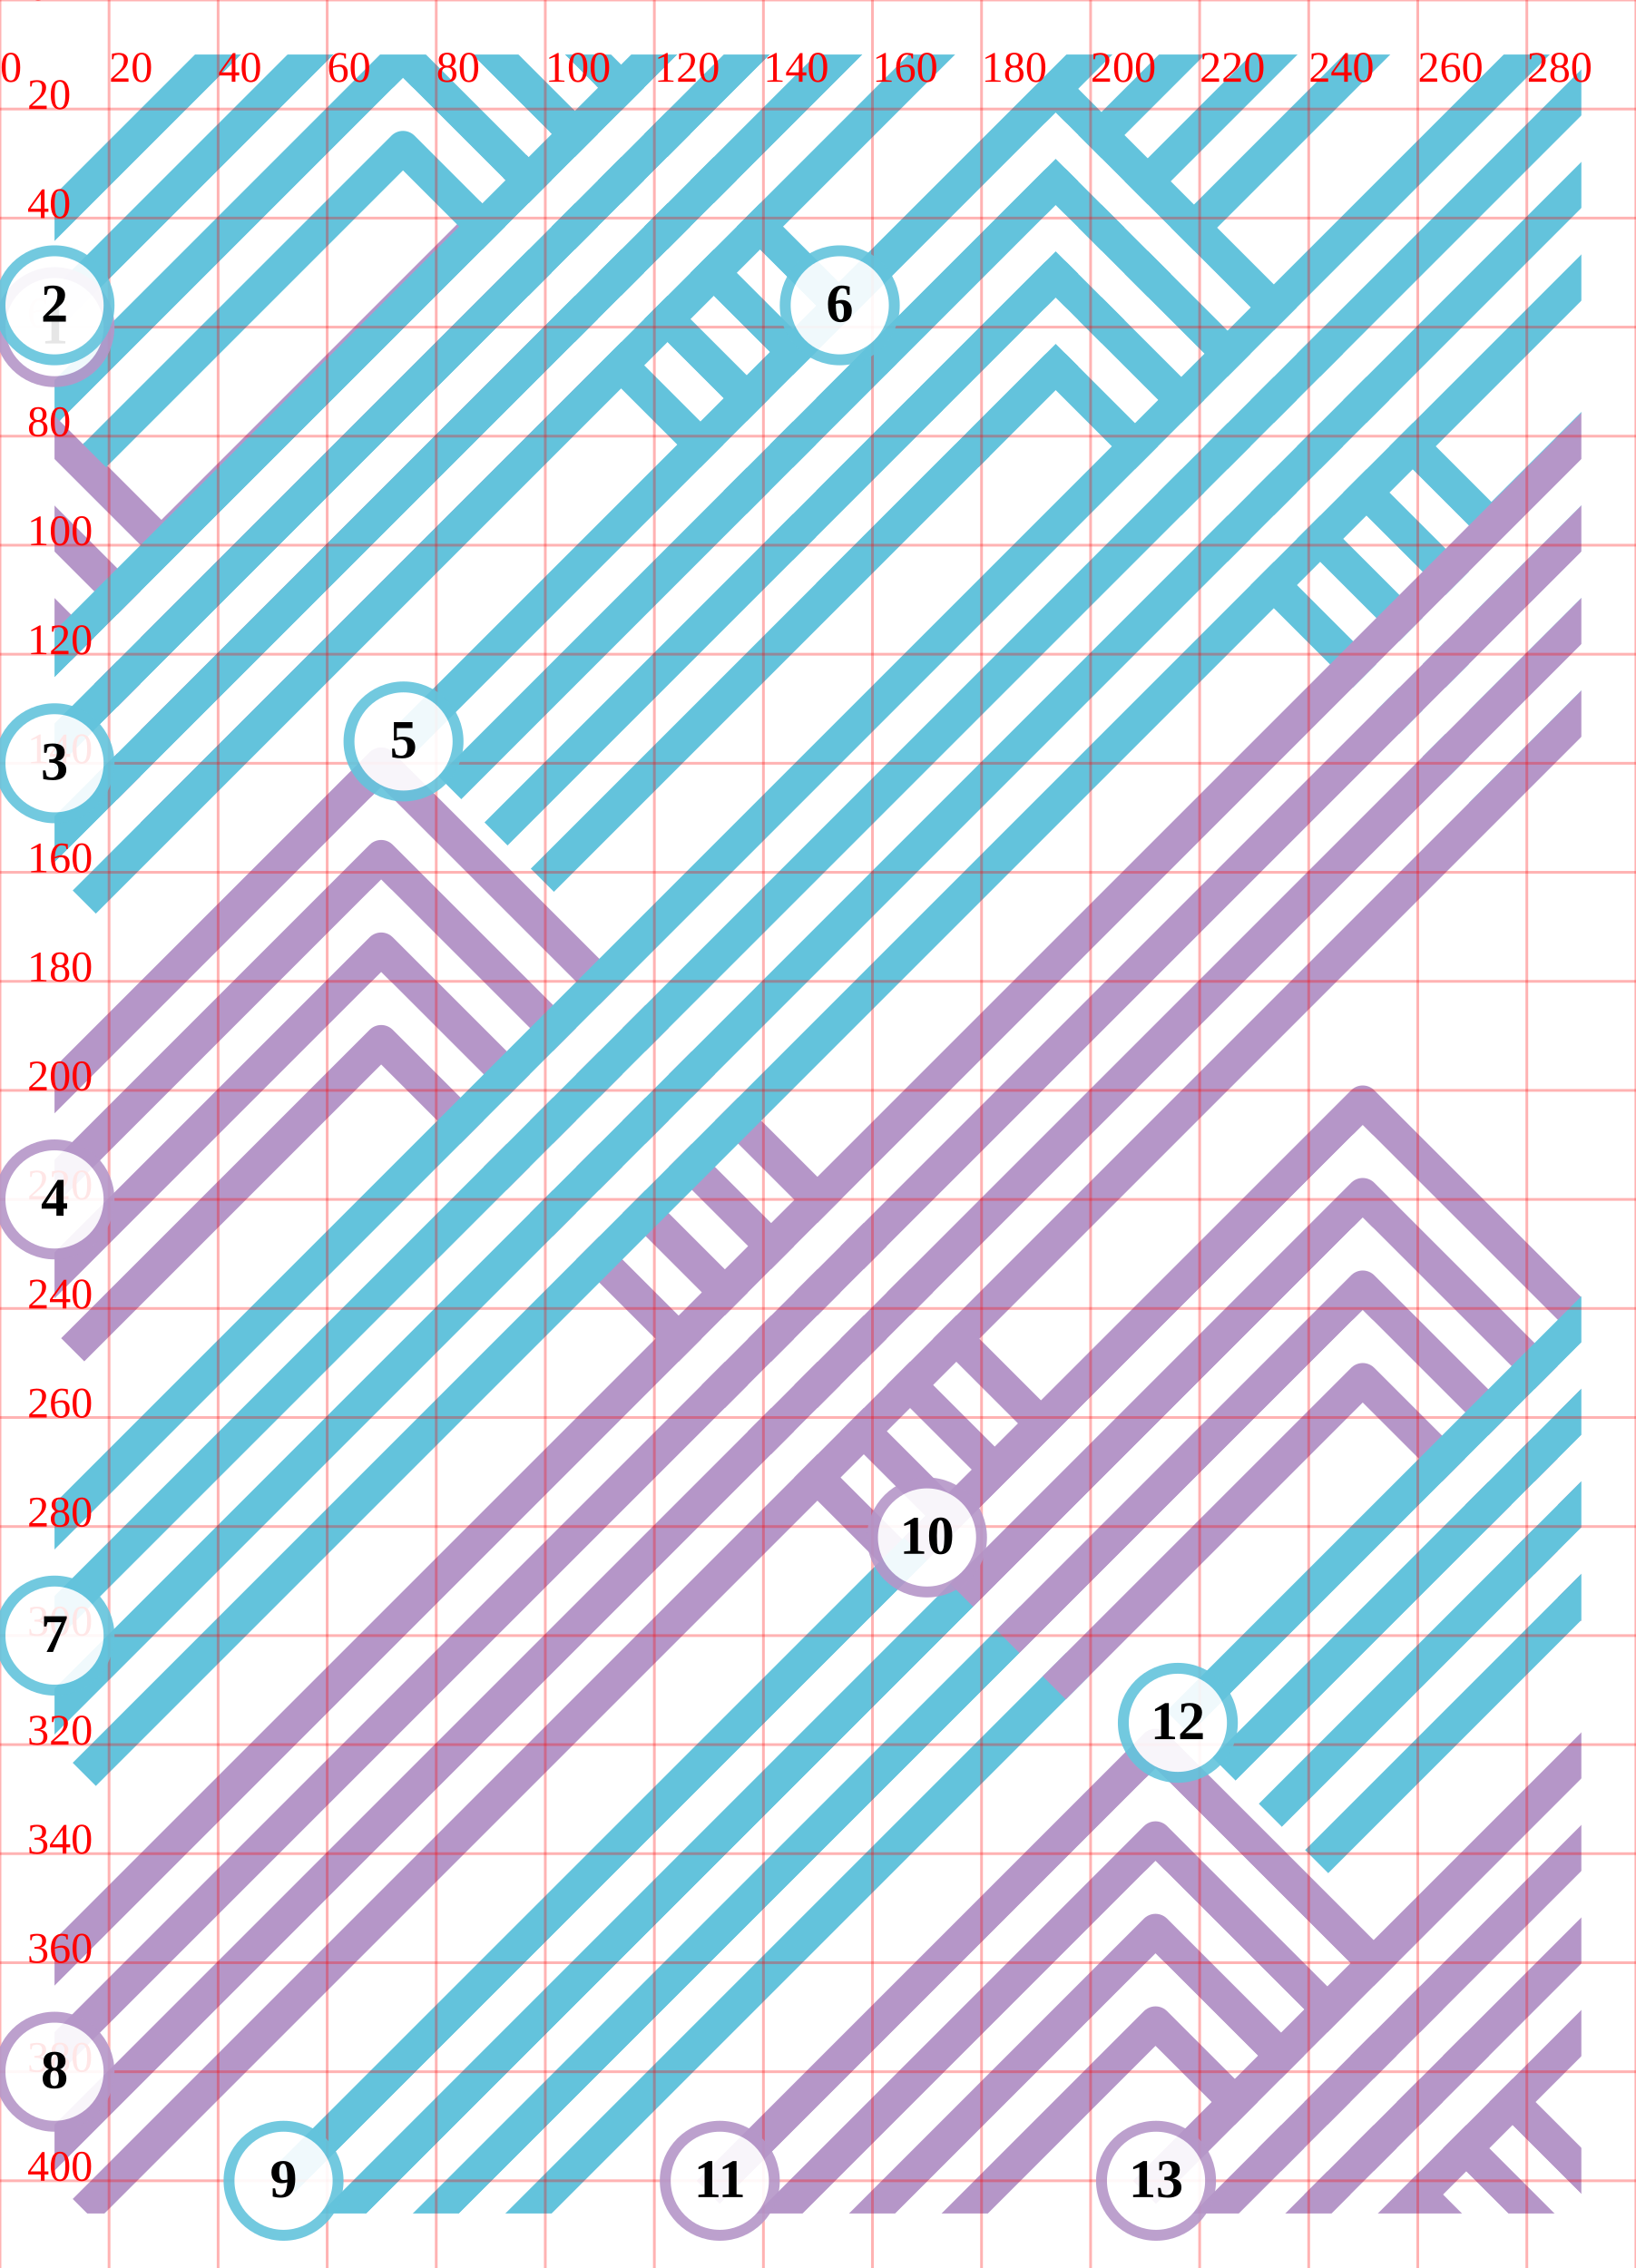
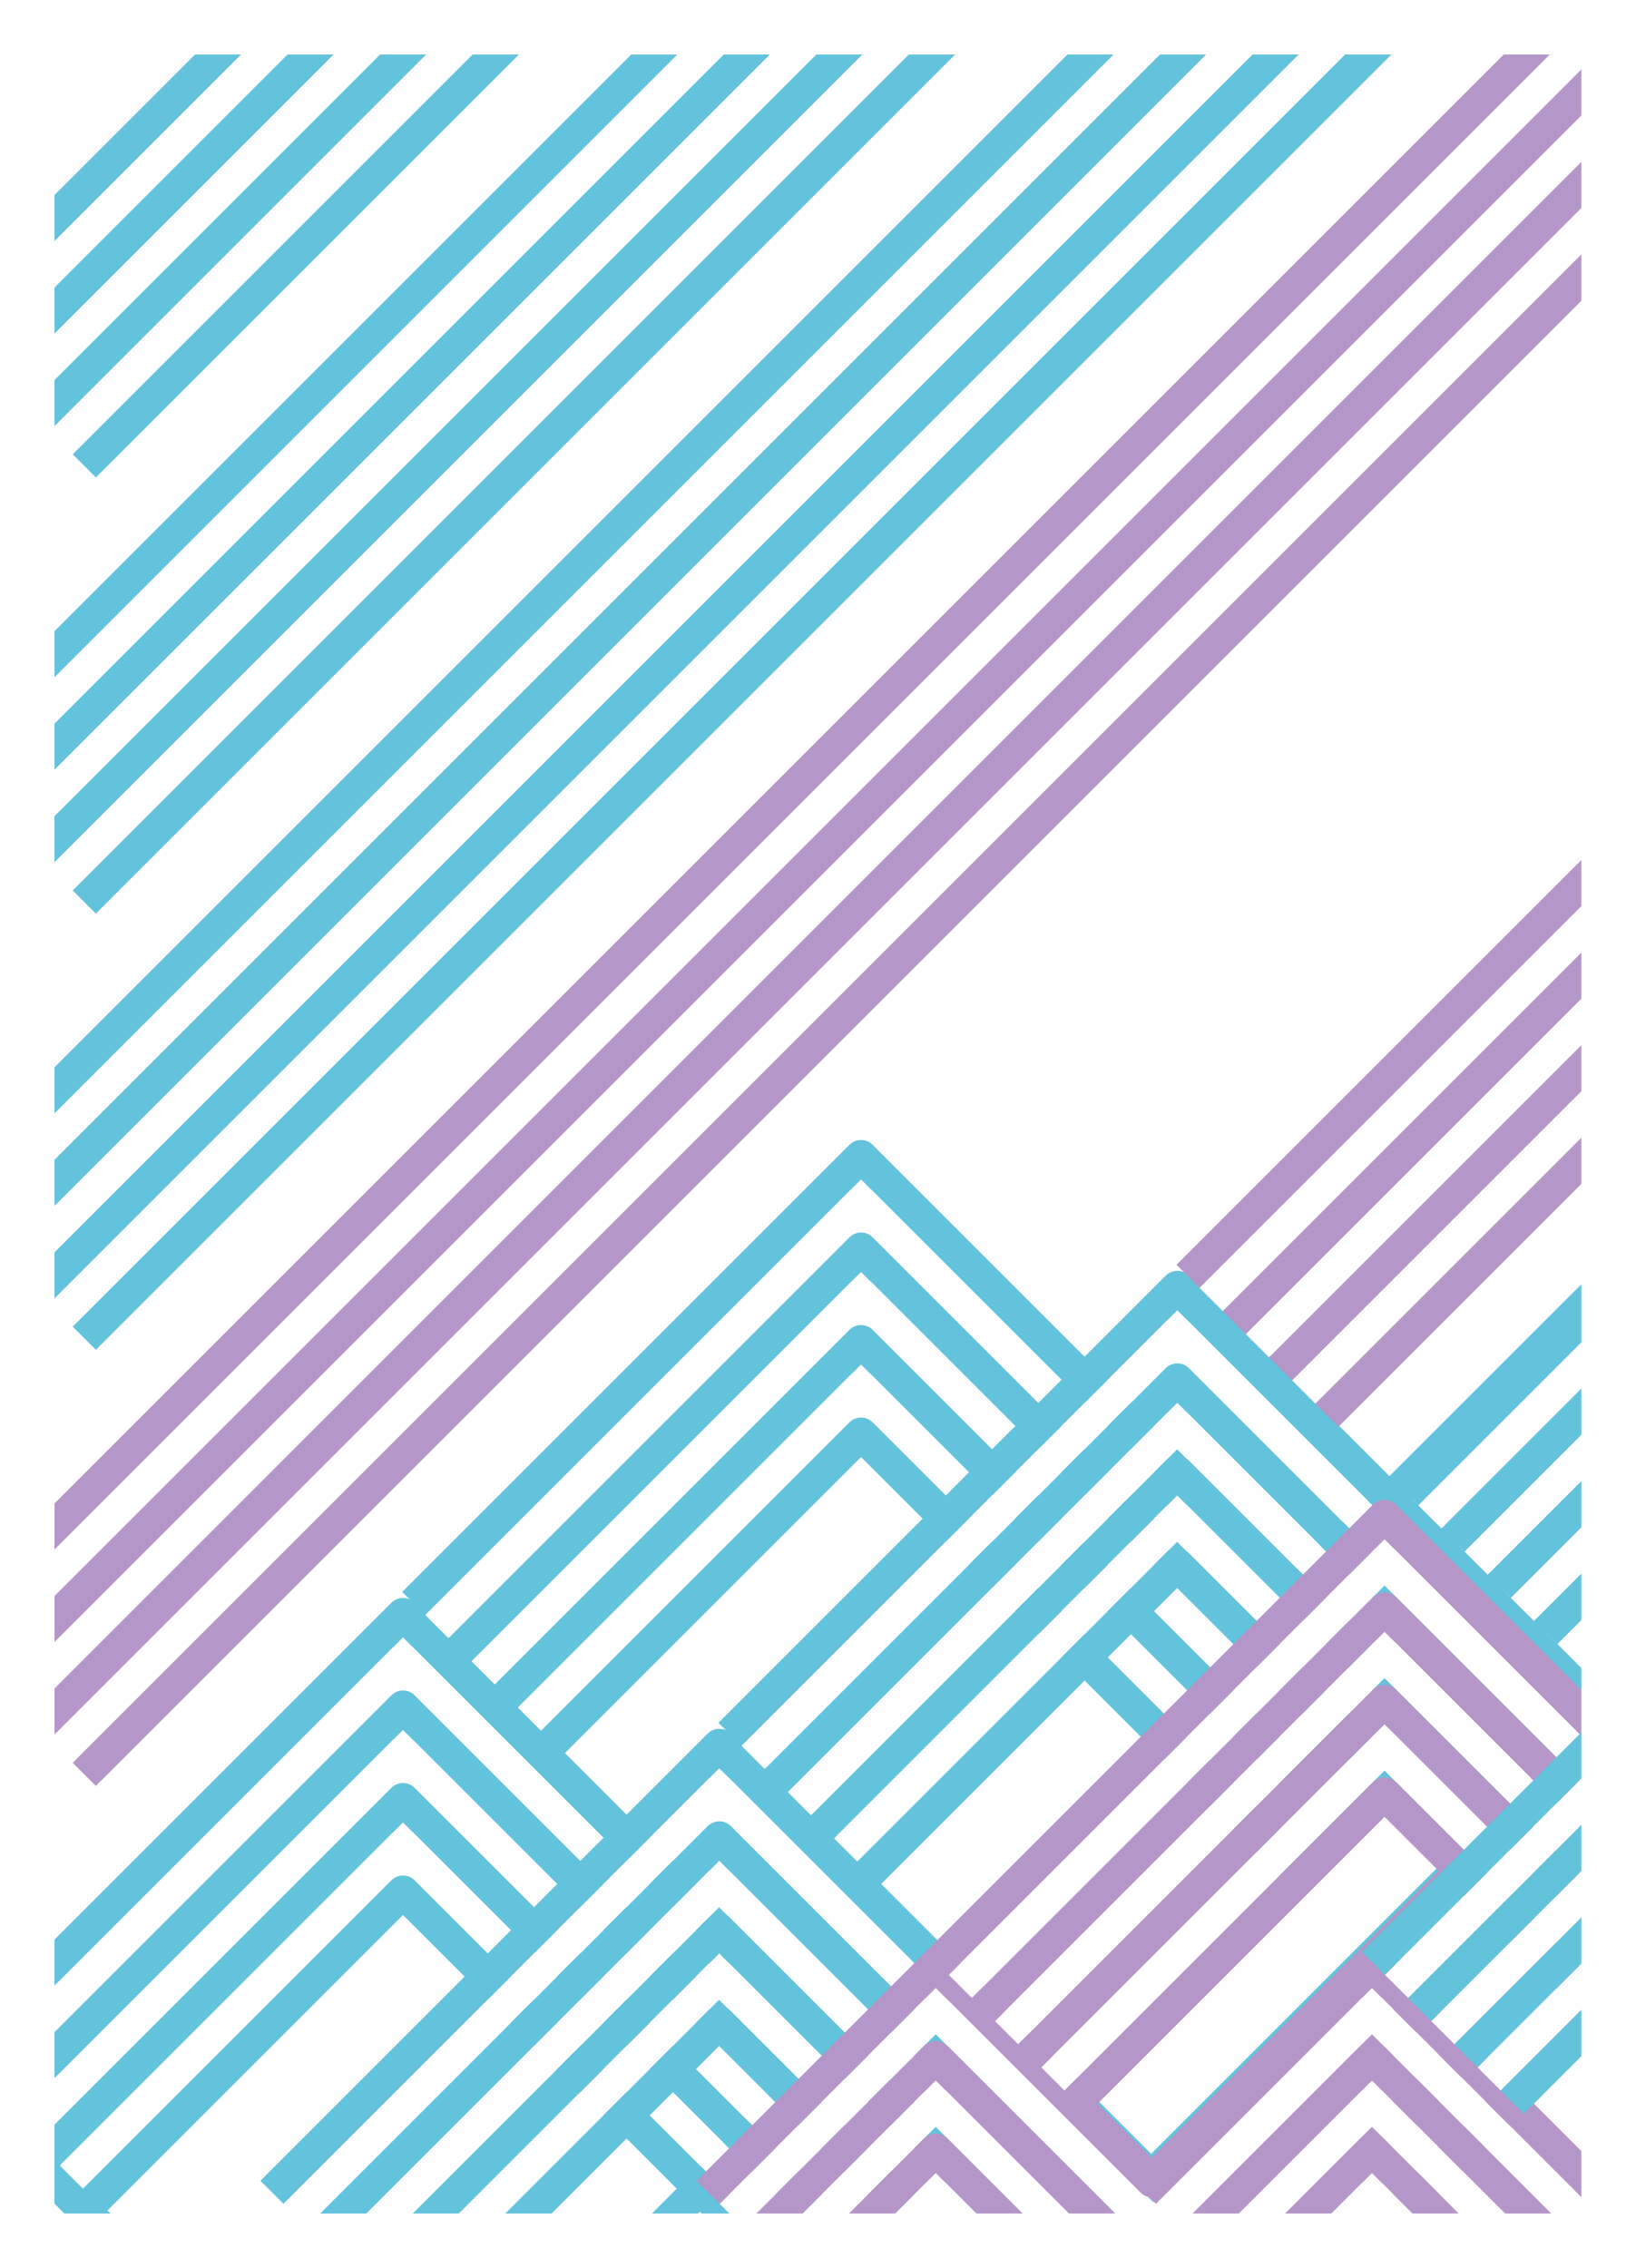
<svg xmlns="http://www.w3.org/2000/svg" baseProfile="full" height="416" version="1.1" width="300">
  <defs />
  <rect fill="white" height="416" width="300" x="0" y="0" />
-   <polyline fill="none" points="-10.0,60.0 29.598,99.598 109.501,19.695" stroke="#B596C8" stroke-linecap="square" stroke-linejoin="round" stroke-width="6" />
-   <polyline fill="none" points="-14.243,64.243 29.598,108.083 113.744,23.938" stroke="#FFFFFF" stroke-linecap="square" stroke-linejoin="round" stroke-width="6" />
-   <polyline fill="none" points="-18.485,68.485 29.598,116.569 117.986,28.18" stroke="#B596C8" stroke-linecap="square" stroke-linejoin="round" stroke-width="6" />
-   <polyline fill="none" points="-22.728,72.728 29.598,125.054 122.229,32.423" stroke="#FFFFFF" stroke-linecap="square" stroke-linejoin="round" stroke-width="6" />
-   <polyline fill="none" points="-26.971,76.971 29.598,133.539 126.472,36.665" stroke="#B596C8" stroke-linecap="square" stroke-linejoin="round" stroke-width="6" />
-   <polyline fill="none" points="-31.213,81.213 29.598,142.024 130.714,40.908" stroke="#FFFFFF" stroke-linecap="square" stroke-linejoin="round" stroke-width="6" />
-   <polyline fill="none" points="-35.456,85.456 29.598,150.51 134.957,45.151" stroke="#B596C8" stroke-linecap="square" stroke-linejoin="round" stroke-width="6" />
-   <polyline fill="none" points="-6.0,56.0 73.903,-23.903 153.806,56 549.786,-339.98" stroke="#63C3DC" stroke-linecap="square" stroke-linejoin="round" stroke-width="6" />
-   <polyline fill="none" points="-1.757,60.243 73.903,-15.418 153.806,64.485 554.029,-335.737" stroke="#FFFFFF" stroke-linecap="square" stroke-linejoin="round" stroke-width="6" />
-   <polyline fill="none" points="2.485,64.485 73.903,-6.933 153.806,72.971 558.271,-331.495" stroke="#63C3DC" stroke-linecap="square" stroke-linejoin="round" stroke-width="6" />
-   <polyline fill="none" points="6.728,68.728 73.903,1.553 153.806,81.456 562.514,-327.252" stroke="#FFFFFF" stroke-linecap="square" stroke-linejoin="round" stroke-width="6" />
-   <polyline fill="none" points="10.971,72.971 73.903,10.038 153.806,89.941 566.756,-323.009" stroke="#63C3DC" stroke-linecap="square" stroke-linejoin="round" stroke-width="6" />
-   <polyline fill="none" points="15.213,77.213 73.903,18.523 153.806,98.426 570.999,-318.767" stroke="#FFFFFF" stroke-linecap="square" stroke-linejoin="round" stroke-width="6" />
-   <polyline fill="none" points="19.456,81.456 73.903,27.009 153.806,106.912 575.242,-314.524" stroke="#63C3DC" stroke-linecap="square" stroke-linejoin="round" stroke-width="6" />
-   <polyline fill="none" points="-10.0,220.0 69.903,140.097 190.111,260.305" stroke="#B596C8" stroke-linecap="square" stroke-linejoin="round" stroke-width="6" />
-   <polyline fill="none" points="-5.757,224.243 69.903,148.582 185.869,264.548" stroke="#FFFFFF" stroke-linecap="square" stroke-linejoin="round" stroke-width="6" />
-   <polyline fill="none" points="-1.515,228.485 69.903,157.067 181.626,268.79" stroke="#B596C8" stroke-linecap="square" stroke-linejoin="round" stroke-width="6" />
-   <polyline fill="none" points="2.728,232.728 69.903,165.553 177.383,273.033" stroke="#FFFFFF" stroke-linecap="square" stroke-linejoin="round" stroke-width="6" />
-   <polyline fill="none" points="6.971,236.971 69.903,174.038 173.141,277.276" stroke="#B596C8" stroke-linecap="square" stroke-linejoin="round" stroke-width="6" />
-   <polyline fill="none" points="11.213,241.213 69.903,182.523 168.898,281.518" stroke="#FFFFFF" stroke-linecap="square" stroke-linejoin="round" stroke-width="6" />
-   <polyline fill="none" points="15.456,245.456 69.903,191.009 164.655,285.761" stroke="#B596C8" stroke-linecap="square" stroke-linejoin="round" stroke-width="6" />
-   <polyline fill="none" points="74.0,136.0 153.903,56.097" stroke="#63C3DC" stroke-width="6" />
-   <polyline fill="none" points="78.243,140.243 158.146,60.34" stroke="#FFFFFF" stroke-width="6" />
-   <polyline fill="none" points="82.485,144.485 162.388,64.582" stroke="#63C3DC" stroke-width="6" />
-   <polyline fill="none" points="86.728,148.728 166.631,68.825" stroke="#FFFFFF" stroke-width="6" />
-   <polyline fill="none" points="90.971,152.971 170.874,73.067" stroke="#63C3DC" stroke-width="6" />
-   <polyline fill="none" points="95.213,157.213 175.116,77.31" stroke="#FFFFFF" stroke-width="6" />
-   <polyline fill="none" points="99.456,161.456 179.359,81.553" stroke="#63C3DC" stroke-width="6" />
-   <polyline fill="none" points="154.0,56.0 193.598,16.402 273.501,96.305 669.481,-299.675" stroke="#63C3DC" stroke-linecap="square" stroke-linejoin="round" stroke-width="6" />
-   <polyline fill="none" points="158.243,60.243 193.598,24.887 273.501,104.79 673.723,-295.432" stroke="#FFFFFF" stroke-linecap="square" stroke-linejoin="round" stroke-width="6" />
-   <polyline fill="none" points="162.485,64.485 193.598,33.373 273.501,113.276 677.966,-291.189" stroke="#63C3DC" stroke-linecap="square" stroke-linejoin="round" stroke-width="6" />
-   <polyline fill="none" points="166.728,68.728 193.598,41.858 273.501,121.761 682.209,-286.947" stroke="#FFFFFF" stroke-linecap="square" stroke-linejoin="round" stroke-width="6" />
-   <polyline fill="none" points="170.971,72.971 193.598,50.343 273.501,130.246 686.451,-282.704" stroke="#63C3DC" stroke-linecap="square" stroke-linejoin="round" stroke-width="6" />
-   <polyline fill="none" points="175.213,77.213 193.598,58.828 273.501,138.731 690.694,-278.462" stroke="#FFFFFF" stroke-linecap="square" stroke-linejoin="round" stroke-width="6" />
-   <polyline fill="none" points="179.456,81.456 193.598,67.314 273.501,147.217 694.937,-274.219" stroke="#63C3DC" stroke-linecap="square" stroke-linejoin="round" stroke-width="6" />
-   <polyline fill="none" points="52.0,400.0 172.208,279.792" stroke="#63C3DC" stroke-width="6" />
-   <polyline fill="none" points="56.243,404.243 176.451,284.034" stroke="#FFFFFF" stroke-width="6" />
-   <polyline fill="none" points="60.485,408.485 180.693,288.277" stroke="#63C3DC" stroke-width="6" />
-   <polyline fill="none" points="64.728,412.728 184.936,292.52" stroke="#FFFFFF" stroke-width="6" />
-   <polyline fill="none" points="68.971,416.971 189.179,296.762" stroke="#63C3DC" stroke-width="6" />
-   <polyline fill="none" points="73.213,421.213 193.421,301.005" stroke="#FFFFFF" stroke-width="6" />
-   <polyline fill="none" points="77.456,425.456 197.664,305.248" stroke="#63C3DC" stroke-width="6" />
-   <polyline fill="none" points="170.0,282.0 249.903,202.097 329.806,282.0" stroke="#B596C8" stroke-linecap="square" stroke-linejoin="round" stroke-width="6" />
-   <polyline fill="none" points="174.243,286.243 249.903,210.582 325.563,286.243" stroke="#FFFFFF" stroke-linecap="square" stroke-linejoin="round" stroke-width="6" />
-   <polyline fill="none" points="178.485,290.485 249.903,219.067 321.321,290.485" stroke="#B596C8" stroke-linecap="square" stroke-linejoin="round" stroke-width="6" />
-   <polyline fill="none" points="182.728,294.728 249.903,227.553 317.078,294.728" stroke="#FFFFFF" stroke-linecap="square" stroke-linejoin="round" stroke-width="6" />
-   <polyline fill="none" points="186.971,298.971 249.903,236.038 312.836,298.971" stroke="#B596C8" stroke-linecap="square" stroke-linejoin="round" stroke-width="6" />
-   <polyline fill="none" points="191.213,303.213 249.903,244.523 308.593,303.213" stroke="#FFFFFF" stroke-linecap="square" stroke-linejoin="round" stroke-width="6" />
-   <polyline fill="none" points="195.456,307.456 249.903,253.009 304.35,307.456" stroke="#B596C8" stroke-linecap="square" stroke-linejoin="round" stroke-width="6" />
-   <polyline fill="none" points="132.0,400.0 211.903,320.097 332.111,440.305" stroke="#B596C8" stroke-linecap="square" stroke-linejoin="round" stroke-width="6" />
-   <polyline fill="none" points="136.243,404.243 211.903,328.582 327.869,444.548" stroke="#FFFFFF" stroke-linecap="square" stroke-linejoin="round" stroke-width="6" />
-   <polyline fill="none" points="140.485,408.485 211.903,337.067 323.626,448.79" stroke="#B596C8" stroke-linecap="square" stroke-linejoin="round" stroke-width="6" />
-   <polyline fill="none" points="144.728,412.728 211.903,345.553 319.383,453.033" stroke="#FFFFFF" stroke-linecap="square" stroke-linejoin="round" stroke-width="6" />
-   <polyline fill="none" points="148.971,416.971 211.903,354.038 315.141,457.276" stroke="#B596C8" stroke-linecap="square" stroke-linejoin="round" stroke-width="6" />
-   <polyline fill="none" points="153.213,421.213 211.903,362.523 310.898,461.518" stroke="#FFFFFF" stroke-linecap="square" stroke-linejoin="round" stroke-width="6" />
-   <polyline fill="none" points="157.456,425.456 211.903,371.009 306.655,465.761" stroke="#B596C8" stroke-linecap="square" stroke-linejoin="round" stroke-width="6" />
-   <polyline fill="none" points="216.0,316.0 611.98,-79.98" stroke="#63C3DC" stroke-width="6" />
-   <polyline fill="none" points="220.243,320.243 616.222,-75.737" stroke="#FFFFFF" stroke-width="6" />
-   <polyline fill="none" points="224.485,324.485 620.465,-71.495" stroke="#63C3DC" stroke-width="6" />
-   <polyline fill="none" points="228.728,328.728 624.708,-67.252" stroke="#FFFFFF" stroke-width="6" />
-   <polyline fill="none" points="232.971,332.971 628.95,-63.009" stroke="#63C3DC" stroke-width="6" />
-   <polyline fill="none" points="237.213,337.213 633.193,-58.767" stroke="#FFFFFF" stroke-width="6" />
-   <polyline fill="none" points="241.456,341.456 637.436,-54.524" stroke="#63C3DC" stroke-width="6" />
-   <polyline fill="none" points="212.0,400.0 332.208,279.792 371.806,319.39" stroke="#B596C8" stroke-linecap="square" stroke-linejoin="round" stroke-width="6" />
-   <polyline fill="none" points="216.243,404.243 332.208,288.277 367.563,323.632" stroke="#FFFFFF" stroke-linecap="square" stroke-linejoin="round" stroke-width="6" />
-   <polyline fill="none" points="220.485,408.485 332.208,296.762 363.321,327.875" stroke="#B596C8" stroke-linecap="square" stroke-linejoin="round" stroke-width="6" />
-   <polyline fill="none" points="224.728,412.728 332.208,305.248 359.078,332.118" stroke="#FFFFFF" stroke-linecap="square" stroke-linejoin="round" stroke-width="6" />
-   <polyline fill="none" points="228.971,416.971 332.208,313.733 354.836,336.36" stroke="#B596C8" stroke-linecap="square" stroke-linejoin="round" stroke-width="6" />
-   <polyline fill="none" points="233.213,421.213 332.208,322.218 350.593,340.603" stroke="#FFFFFF" stroke-linecap="square" stroke-linejoin="round" stroke-width="6" />
-   <polyline fill="none" points="237.456,425.456 332.208,330.704 346.35,344.846" stroke="#B596C8" stroke-linecap="square" stroke-linejoin="round" stroke-width="6" />
-   <polyline fill="none" points="334.0,278.0 729.98,-117.98" stroke="#63C3DC" stroke-width="6" />
-   <polyline fill="none" points="338.243,282.243 734.222,-113.737" stroke="#FFFFFF" stroke-width="6" />
-   <polyline fill="none" points="342.485,286.485 738.465,-109.495" stroke="#63C3DC" stroke-width="6" />
-   <polyline fill="none" points="346.728,290.728 742.708,-105.252" stroke="#FFFFFF" stroke-width="6" />
-   <polyline fill="none" points="350.971,294.971 746.95,-101.009" stroke="#63C3DC" stroke-width="6" />
-   <polyline fill="none" points="355.213,299.213 751.193,-96.767" stroke="#FFFFFF" stroke-width="6" />
-   <polyline fill="none" points="359.456,303.456 755.436,-92.524" stroke="#63C3DC" stroke-width="6" />
+   <polyline fill="none" points="-10.0,380.0 69.903,459.903 149.806,380.0 270.014,500.208" stroke="#63C3DC" stroke-linecap="square" stroke-linejoin="round" stroke-width="6" />
+   <polyline fill="none" points="-14.243,384.243 69.903,468.388 149.806,388.485 265.772,504.451" stroke="#FFFFFF" stroke-linecap="square" stroke-linejoin="round" stroke-width="6" />
+   <polyline fill="none" points="-18.485,388.485 69.903,476.874 149.806,396.971 261.529,508.693" stroke="#63C3DC" stroke-linecap="square" stroke-linejoin="round" stroke-width="6" />
+   <polyline fill="none" points="-22.728,392.728 69.903,485.359 149.806,405.456 257.286,512.936" stroke="#FFFFFF" stroke-linecap="square" stroke-linejoin="round" stroke-width="6" />
+   <polyline fill="none" points="-26.971,396.971 69.903,493.844 149.806,413.941 253.044,517.179" stroke="#63C3DC" stroke-linecap="square" stroke-linejoin="round" stroke-width="6" />
+   <polyline fill="none" points="-31.213,401.213 69.903,502.329 149.806,422.426 248.801,521.421" stroke="#FFFFFF" stroke-linecap="square" stroke-linejoin="round" stroke-width="6" />
+   <polyline fill="none" points="-35.456,405.456 69.903,510.815 149.806,430.912 244.558,525.664" stroke="#63C3DC" stroke-linecap="square" stroke-linejoin="round" stroke-width="6" />
+   <polyline fill="none" points="-6.0,376.0 73.903,296.097 194.111,416.305 274.014,336.402" stroke="#63C3DC" stroke-linecap="square" stroke-linejoin="round" stroke-width="6" />
+   <polyline fill="none" points="-1.757,380.243 73.903,304.582 194.111,424.79 278.257,340.645" stroke="#FFFFFF" stroke-linecap="square" stroke-linejoin="round" stroke-width="6" />
+   <polyline fill="none" points="2.485,384.485 73.903,313.067 194.111,433.276 282.5,344.887" stroke="#63C3DC" stroke-linecap="square" stroke-linejoin="round" stroke-width="6" />
+   <polyline fill="none" points="6.728,388.728 73.903,321.553 194.111,441.761 286.742,349.13" stroke="#FFFFFF" stroke-linecap="square" stroke-linejoin="round" stroke-width="6" />
+   <polyline fill="none" points="10.971,392.971 73.903,330.038 194.111,450.246 290.985,353.373" stroke="#63C3DC" stroke-linecap="square" stroke-linejoin="round" stroke-width="6" />
+   <polyline fill="none" points="15.213,397.213 73.903,338.523 194.111,458.731 295.227,357.615" stroke="#FFFFFF" stroke-linecap="square" stroke-linejoin="round" stroke-width="6" />
+   <polyline fill="none" points="19.456,401.456 73.903,347.009 194.111,467.217 299.47,361.858" stroke="#63C3DC" stroke-linecap="square" stroke-linejoin="round" stroke-width="6" />
+   <polyline fill="none" points="78.0,292.0 157.903,212.097 237.806,292.0 633.786,-103.98" stroke="#63C3DC" stroke-linecap="square" stroke-linejoin="round" stroke-width="6" />
+   <polyline fill="none" points="82.243,296.243 157.903,220.582 237.806,300.485 638.029,-99.737" stroke="#FFFFFF" stroke-linecap="square" stroke-linejoin="round" stroke-width="6" />
+   <polyline fill="none" points="86.485,300.485 157.903,229.067 237.806,308.971 642.271,-95.495" stroke="#63C3DC" stroke-linecap="square" stroke-linejoin="round" stroke-width="6" />
+   <polyline fill="none" points="90.728,304.728 157.903,237.553 237.806,317.456 646.514,-91.252" stroke="#FFFFFF" stroke-linecap="square" stroke-linejoin="round" stroke-width="6" />
+   <polyline fill="none" points="94.971,308.971 157.903,246.038 237.806,325.941 650.756,-87.009" stroke="#63C3DC" stroke-linecap="square" stroke-linejoin="round" stroke-width="6" />
+   <polyline fill="none" points="99.213,313.213 157.903,254.523 237.806,334.426 654.999,-82.767" stroke="#FFFFFF" stroke-linecap="square" stroke-linejoin="round" stroke-width="6" />
+   <polyline fill="none" points="103.456,317.456 157.903,263.009 237.806,342.912 659.242,-78.524" stroke="#63C3DC" stroke-linecap="square" stroke-linejoin="round" stroke-width="6" />
+   <polyline fill="none" points="52.0,400.0 131.903,320.097 211.806,400" stroke="#63C3DC" stroke-linecap="square" stroke-linejoin="round" stroke-width="6" />
+   <polyline fill="none" points="56.243,404.243 131.903,328.582 207.563,404.243" stroke="#FFFFFF" stroke-linecap="square" stroke-linejoin="round" stroke-width="6" />
+   <polyline fill="none" points="60.485,408.485 131.903,337.067 203.321,408.485" stroke="#63C3DC" stroke-linecap="square" stroke-linejoin="round" stroke-width="6" />
+   <polyline fill="none" points="64.728,412.728 131.903,345.553 199.078,412.728" stroke="#FFFFFF" stroke-linecap="square" stroke-linejoin="round" stroke-width="6" />
+   <polyline fill="none" points="68.971,416.971 131.903,354.038 194.836,416.971" stroke="#63C3DC" stroke-linecap="square" stroke-linejoin="round" stroke-width="6" />
+   <polyline fill="none" points="73.213,421.213 131.903,362.523 190.593,421.213" stroke="#FFFFFF" stroke-linecap="square" stroke-linejoin="round" stroke-width="6" />
+   <polyline fill="none" points="77.456,425.456 131.903,371.009 186.35,425.456" stroke="#63C3DC" stroke-linecap="square" stroke-linejoin="round" stroke-width="6" />
+   <polyline fill="none" points="136.0,316.0 215.903,236.097 336.111,356.305 375.709,316.707" stroke="#63C3DC" stroke-linecap="square" stroke-linejoin="round" stroke-width="6" />
+   <polyline fill="none" points="140.243,320.243 215.903,244.582 336.111,364.79 379.952,320.95" stroke="#FFFFFF" stroke-linecap="square" stroke-linejoin="round" stroke-width="6" />
+   <polyline fill="none" points="144.485,324.485 215.903,253.067 336.111,373.276 384.194,325.192" stroke="#63C3DC" stroke-linecap="square" stroke-linejoin="round" stroke-width="6" />
+   <polyline fill="none" points="148.728,328.728 215.903,261.553 336.111,381.761 388.437,329.435" stroke="#FFFFFF" stroke-linecap="square" stroke-linejoin="round" stroke-width="6" />
+   <polyline fill="none" points="152.971,332.971 215.903,270.038 336.111,390.246 392.68,333.678" stroke="#63C3DC" stroke-linecap="square" stroke-linejoin="round" stroke-width="6" />
+   <polyline fill="none" points="157.213,337.213 215.903,278.523 336.111,398.731 396.922,337.92" stroke="#FFFFFF" stroke-linecap="square" stroke-linejoin="round" stroke-width="6" />
+   <polyline fill="none" points="161.456,341.456 215.903,287.009 336.111,407.217 401.165,342.163" stroke="#63C3DC" stroke-linecap="square" stroke-linejoin="round" stroke-width="6" />
+   <polyline fill="none" points="220.0,232.0 299.903,152.097 379.806,232" stroke="#B596C8" stroke-linecap="square" stroke-linejoin="round" stroke-width="6" />
+   <polyline fill="none" points="224.243,236.243 299.903,160.582 375.563,236.243" stroke="#FFFFFF" stroke-linecap="square" stroke-linejoin="round" stroke-width="6" />
+   <polyline fill="none" points="228.485,240.485 299.903,169.067 371.321,240.485" stroke="#B596C8" stroke-linecap="square" stroke-linejoin="round" stroke-width="6" />
+   <polyline fill="none" points="232.728,244.728 299.903,177.553 367.078,244.728" stroke="#FFFFFF" stroke-linecap="square" stroke-linejoin="round" stroke-width="6" />
+   <polyline fill="none" points="236.971,248.971 299.903,186.038 362.836,248.971" stroke="#B596C8" stroke-linecap="square" stroke-linejoin="round" stroke-width="6" />
+   <polyline fill="none" points="241.213,253.213 299.903,194.523 358.593,253.213" stroke="#FFFFFF" stroke-linecap="square" stroke-linejoin="round" stroke-width="6" />
+   <polyline fill="none" points="245.456,257.456 299.903,203.009 354.35,257.456" stroke="#B596C8" stroke-linecap="square" stroke-linejoin="round" stroke-width="6" />
+   <polyline fill="none" points="132.0,400.0 171.598,360.402 211.196,400.0 291.099,320.097" stroke="#B596C8" stroke-linecap="square" stroke-linejoin="round" stroke-width="6" />
+   <polyline fill="none" points="136.243,404.243 171.598,368.887 211.196,408.485 295.342,324.34" stroke="#FFFFFF" stroke-linecap="square" stroke-linejoin="round" stroke-width="6" />
+   <polyline fill="none" points="140.485,408.485 171.598,377.373 211.196,416.971 299.584,328.582" stroke="#B596C8" stroke-linecap="square" stroke-linejoin="round" stroke-width="6" />
+   <polyline fill="none" points="144.728,412.728 171.598,385.858 211.196,425.456 303.827,332.825" stroke="#FFFFFF" stroke-linecap="square" stroke-linejoin="round" stroke-width="6" />
+   <polyline fill="none" points="148.971,416.971 171.598,394.343 211.196,433.941 308.07,337.067" stroke="#B596C8" stroke-linecap="square" stroke-linejoin="round" stroke-width="6" />
+   <polyline fill="none" points="153.213,421.213 171.598,402.828 211.196,442.426 312.312,341.31" stroke="#FFFFFF" stroke-linecap="square" stroke-linejoin="round" stroke-width="6" />
+   <polyline fill="none" points="157.456,425.456 171.598,411.314 211.196,450.912 316.555,345.553" stroke="#B596C8" stroke-linecap="square" stroke-linejoin="round" stroke-width="6" />
+   <polyline fill="none" points="174.0,358.0 253.903,278.097 333.806,358 413.709,278.097" stroke="#B596C8" stroke-linecap="square" stroke-linejoin="round" stroke-width="6" />
+   <polyline fill="none" points="178.243,362.243 253.903,286.582 333.806,366.485 417.952,282.34" stroke="#FFFFFF" stroke-linecap="square" stroke-linejoin="round" stroke-width="6" />
+   <polyline fill="none" points="182.485,366.485 253.903,295.067 333.806,374.971 422.194,286.582" stroke="#B596C8" stroke-linecap="square" stroke-linejoin="round" stroke-width="6" />
+   <polyline fill="none" points="186.728,370.728 253.903,303.553 333.806,383.456 426.437,290.825" stroke="#FFFFFF" stroke-linecap="square" stroke-linejoin="round" stroke-width="6" />
+   <polyline fill="none" points="190.971,374.971 253.903,312.038 333.806,391.941 430.68,295.067" stroke="#B596C8" stroke-linecap="square" stroke-linejoin="round" stroke-width="6" />
+   <polyline fill="none" points="195.213,379.213 253.903,320.523 333.806,400.426 434.922,299.31" stroke="#FFFFFF" stroke-linecap="square" stroke-linejoin="round" stroke-width="6" />
+   <polyline fill="none" points="199.456,383.456 253.903,329.009 333.806,408.912 439.165,303.553" stroke="#B596C8" stroke-linecap="square" stroke-linejoin="round" stroke-width="6" />
+   <polyline fill="none" points="258.0,274.0 653.98,-121.98" stroke="#63C3DC" stroke-width="6" />
+   <polyline fill="none" points="262.243,278.243 658.222,-117.737" stroke="#FFFFFF" stroke-width="6" />
+   <polyline fill="none" points="266.485,282.485 662.465,-113.495" stroke="#63C3DC" stroke-width="6" />
+   <polyline fill="none" points="270.728,286.728 666.708,-109.252" stroke="#FFFFFF" stroke-width="6" />
+   <polyline fill="none" points="274.971,290.971 670.95,-105.009" stroke="#63C3DC" stroke-width="6" />
+   <polyline fill="none" points="279.213,295.213 675.193,-100.767" stroke="#FFFFFF" stroke-width="6" />
+   <polyline fill="none" points="283.456,299.456 679.436,-96.524" stroke="#63C3DC" stroke-width="6" />
+   <polyline fill="none" points="212.0,400.0 251.598,360.402 331.501,440.305" stroke="#B596C8" stroke-linecap="square" stroke-linejoin="round" stroke-width="6" />
+   <polyline fill="none" points="216.243,404.243 251.598,368.887 327.258,444.548" stroke="#FFFFFF" stroke-linecap="square" stroke-linejoin="round" stroke-width="6" />
+   <polyline fill="none" points="220.485,408.485 251.598,377.373 323.016,448.79" stroke="#B596C8" stroke-linecap="square" stroke-linejoin="round" stroke-width="6" />
+   <polyline fill="none" points="224.728,412.728 251.598,385.858 318.773,453.033" stroke="#FFFFFF" stroke-linecap="square" stroke-linejoin="round" stroke-width="6" />
+   <polyline fill="none" points="228.971,416.971 251.598,394.343 314.53,457.276" stroke="#B596C8" stroke-linecap="square" stroke-linejoin="round" stroke-width="6" />
+   <polyline fill="none" points="233.213,421.213 251.598,402.828 310.288,461.518" stroke="#FFFFFF" stroke-linecap="square" stroke-linejoin="round" stroke-width="6" />
+   <polyline fill="none" points="237.456,425.456 251.598,411.314 306.045,465.761" stroke="#B596C8" stroke-linecap="square" stroke-linejoin="round" stroke-width="6" />
+   <polyline fill="none" points="254.0,358.0 333.903,278.097 454.111,398.305" stroke="#63C3DC" stroke-linecap="square" stroke-linejoin="round" stroke-width="6" />
+   <polyline fill="none" points="258.243,362.243 333.903,286.582 449.869,402.548" stroke="#FFFFFF" stroke-linecap="square" stroke-linejoin="round" stroke-width="6" />
+   <polyline fill="none" points="262.485,366.485 333.903,295.067 445.626,406.79" stroke="#63C3DC" stroke-linecap="square" stroke-linejoin="round" stroke-width="6" />
+   <polyline fill="none" points="266.728,370.728 333.903,303.553 441.383,411.033" stroke="#FFFFFF" stroke-linecap="square" stroke-linejoin="round" stroke-width="6" />
+   <polyline fill="none" points="270.971,374.971 333.903,312.038 437.141,415.276" stroke="#63C3DC" stroke-linecap="square" stroke-linejoin="round" stroke-width="6" />
+   <polyline fill="none" points="275.213,379.213 333.903,320.523 432.898,419.518" stroke="#FFFFFF" stroke-linecap="square" stroke-linejoin="round" stroke-width="6" />
+   <polyline fill="none" points="279.456,383.456 333.903,329.009 428.655,423.761" stroke="#63C3DC" stroke-linecap="square" stroke-linejoin="round" stroke-width="6" />
+   <polyline fill="none" points="338.0,274.0 377.598,234.402 417.196,274.0" stroke="#63C3DC" stroke-linecap="square" stroke-linejoin="round" stroke-width="6" />
+   <polyline fill="none" points="342.243,278.243 377.598,242.887 412.953,278.243" stroke="#FFFFFF" stroke-linecap="square" stroke-linejoin="round" stroke-width="6" />
+   <polyline fill="none" points="346.485,282.485 377.598,251.373 408.711,282.485" stroke="#63C3DC" stroke-linecap="square" stroke-linejoin="round" stroke-width="6" />
+   <polyline fill="none" points="350.728,286.728 377.598,259.858 404.468,286.728" stroke="#FFFFFF" stroke-linecap="square" stroke-linejoin="round" stroke-width="6" />
+   <polyline fill="none" points="354.971,290.971 377.598,268.343 400.225,290.971" stroke="#63C3DC" stroke-linecap="square" stroke-linejoin="round" stroke-width="6" />
+   <polyline fill="none" points="359.213,295.213 377.598,276.828 395.983,295.213" stroke="#FFFFFF" stroke-linecap="square" stroke-linejoin="round" stroke-width="6" />
+   <polyline fill="none" points="363.456,299.456 377.598,285.314 391.74,299.456" stroke="#63C3DC" stroke-linecap="square" stroke-linejoin="round" stroke-width="6" />
+   <polyline fill="none" points="-10.0,60.0 385.98,-335.98" stroke="#63C3DC" stroke-width="6" />
+   <polyline fill="none" points="-5.757,64.243 390.222,-331.737" stroke="#FFFFFF" stroke-width="6" />
+   <polyline fill="none" points="-1.515,68.485 394.465,-327.495" stroke="#63C3DC" stroke-width="6" />
+   <polyline fill="none" points="2.728,72.728 398.708,-323.252" stroke="#FFFFFF" stroke-width="6" />
+   <polyline fill="none" points="6.971,76.971 402.95,-319.009" stroke="#63C3DC" stroke-width="6" />
+   <polyline fill="none" points="11.213,81.213 407.193,-314.767" stroke="#FFFFFF" stroke-width="6" />
+   <polyline fill="none" points="15.456,85.456 411.436,-310.524" stroke="#63C3DC" stroke-width="6" />
  <polyline fill="none" points="-10.0,140.0 385.98,-255.98" stroke="#63C3DC" stroke-width="6" />
  <polyline fill="none" points="-5.757,144.243 390.222,-251.737" stroke="#FFFFFF" stroke-width="6" />
  <polyline fill="none" points="-1.515,148.485 394.465,-247.495" stroke="#63C3DC" stroke-width="6" />
  <polyline fill="none" points="2.728,152.728 398.708,-243.252" stroke="#FFFFFF" stroke-width="6" />
  <polyline fill="none" points="6.971,156.971 402.95,-239.009" stroke="#63C3DC" stroke-width="6" />
  <polyline fill="none" points="11.213,161.213 407.193,-234.767" stroke="#FFFFFF" stroke-width="6" />
  <polyline fill="none" points="15.456,165.456 411.436,-230.524" stroke="#63C3DC" stroke-width="6" />
-   <polyline fill="none" points="-10.0,300.0 385.98,-95.98" stroke="#63C3DC" stroke-width="6" />
+   <polyline fill="none" points="-10.0,220.0 385.98,-175.98" stroke="#63C3DC" stroke-width="6" />
+   <polyline fill="none" points="-5.757,224.243 390.222,-171.737" stroke="#FFFFFF" stroke-width="6" />
+   <polyline fill="none" points="-1.515,228.485 394.465,-167.495" stroke="#63C3DC" stroke-width="6" />
+   <polyline fill="none" points="2.728,232.728 398.708,-163.252" stroke="#FFFFFF" stroke-width="6" />
+   <polyline fill="none" points="6.971,236.971 402.95,-159.009" stroke="#63C3DC" stroke-width="6" />
+   <polyline fill="none" points="11.213,241.213 407.193,-154.767" stroke="#FFFFFF" stroke-width="6" />
+   <polyline fill="none" points="15.456,245.456 411.436,-150.524" stroke="#63C3DC" stroke-width="6" />
+   <polyline fill="none" points="-10.0,300.0 385.98,-95.98" stroke="#B596C8" stroke-width="6" />
  <polyline fill="none" points="-5.757,304.243 390.222,-91.737" stroke="#FFFFFF" stroke-width="6" />
-   <polyline fill="none" points="-1.515,308.485 394.465,-87.495" stroke="#63C3DC" stroke-width="6" />
+   <polyline fill="none" points="-1.515,308.485 394.465,-87.495" stroke="#B596C8" stroke-width="6" />
  <polyline fill="none" points="2.728,312.728 398.708,-83.252" stroke="#FFFFFF" stroke-width="6" />
-   <polyline fill="none" points="6.971,316.971 402.95,-79.009" stroke="#63C3DC" stroke-width="6" />
+   <polyline fill="none" points="6.971,316.971 402.95,-79.009" stroke="#B596C8" stroke-width="6" />
  <polyline fill="none" points="11.213,321.213 407.193,-74.767" stroke="#FFFFFF" stroke-width="6" />
-   <polyline fill="none" points="15.456,325.456 411.436,-70.524" stroke="#63C3DC" stroke-width="6" />
-   <polyline fill="none" points="-10.0,380.0 385.98,-15.98" stroke="#B596C8" stroke-width="6" />
-   <polyline fill="none" points="-5.757,384.243 390.222,-11.737" stroke="#FFFFFF" stroke-width="6" />
-   <polyline fill="none" points="-1.515,388.485 394.465,-7.495" stroke="#B596C8" stroke-width="6" />
-   <polyline fill="none" points="2.728,392.728 398.708,-3.252" stroke="#FFFFFF" stroke-width="6" />
-   <polyline fill="none" points="6.971,396.971 402.95,0.991" stroke="#B596C8" stroke-width="6" />
-   <polyline fill="none" points="11.213,401.213 407.193,5.233" stroke="#FFFFFF" stroke-width="6" />
-   <polyline fill="none" points="15.456,405.456 411.436,9.476" stroke="#B596C8" stroke-width="6" />
+   <polyline fill="none" points="15.456,325.456 411.436,-70.524" stroke="#B596C8" stroke-width="6" />
  <rect fill="none" height="416" stroke="white" stroke-width="20" width="300" x="0" y="0" />
-   <line opacity="0.3" stroke="red" stroke-width="0.5" x1="0" x2="0" y1="0" y2="416" />
-   <text fill="red" font-size="8" x="0" y="15">0</text>
-   <line opacity="0.3" stroke="red" stroke-width="0.5" x1="20" x2="20" y1="0" y2="416" />
-   <text fill="red" font-size="8" x="20" y="15">20</text>
-   <line opacity="0.3" stroke="red" stroke-width="0.5" x1="40" x2="40" y1="0" y2="416" />
-   <text fill="red" font-size="8" x="40" y="15">40</text>
-   <line opacity="0.3" stroke="red" stroke-width="0.5" x1="60" x2="60" y1="0" y2="416" />
-   <text fill="red" font-size="8" x="60" y="15">60</text>
-   <line opacity="0.3" stroke="red" stroke-width="0.5" x1="80" x2="80" y1="0" y2="416" />
-   <text fill="red" font-size="8" x="80" y="15">80</text>
-   <line opacity="0.3" stroke="red" stroke-width="0.5" x1="100" x2="100" y1="0" y2="416" />
-   <text fill="red" font-size="8" x="100" y="15">100</text>
-   <line opacity="0.3" stroke="red" stroke-width="0.5" x1="120" x2="120" y1="0" y2="416" />
-   <text fill="red" font-size="8" x="120" y="15">120</text>
-   <line opacity="0.3" stroke="red" stroke-width="0.5" x1="140" x2="140" y1="0" y2="416" />
-   <text fill="red" font-size="8" x="140" y="15">140</text>
-   <line opacity="0.3" stroke="red" stroke-width="0.5" x1="160" x2="160" y1="0" y2="416" />
-   <text fill="red" font-size="8" x="160" y="15">160</text>
-   <line opacity="0.3" stroke="red" stroke-width="0.5" x1="180" x2="180" y1="0" y2="416" />
-   <text fill="red" font-size="8" x="180" y="15">180</text>
-   <line opacity="0.3" stroke="red" stroke-width="0.5" x1="200" x2="200" y1="0" y2="416" />
-   <text fill="red" font-size="8" x="200" y="15">200</text>
-   <line opacity="0.3" stroke="red" stroke-width="0.5" x1="220" x2="220" y1="0" y2="416" />
-   <text fill="red" font-size="8" x="220" y="15">220</text>
-   <line opacity="0.3" stroke="red" stroke-width="0.5" x1="240" x2="240" y1="0" y2="416" />
-   <text fill="red" font-size="8" x="240" y="15">240</text>
-   <line opacity="0.3" stroke="red" stroke-width="0.5" x1="260" x2="260" y1="0" y2="416" />
-   <text fill="red" font-size="8" x="260" y="15">260</text>
-   <line opacity="0.3" stroke="red" stroke-width="0.5" x1="280" x2="280" y1="0" y2="416" />
-   <text fill="red" font-size="8" x="280" y="15">280</text>
-   <line opacity="0.3" stroke="red" stroke-width="0.5" x1="300" x2="300" y1="0" y2="416" />
-   <text fill="red" font-size="8" x="300" y="15">300</text>
-   <line opacity="0.3" stroke="red" stroke-width="0.5" x1="0" x2="300" y1="0" y2="0" />
-   <text fill="red" font-size="8" x="5" y="0">0</text>
-   <line opacity="0.3" stroke="red" stroke-width="0.5" x1="0" x2="300" y1="20" y2="20" />
-   <text fill="red" font-size="8" x="5" y="20">20</text>
-   <line opacity="0.3" stroke="red" stroke-width="0.5" x1="0" x2="300" y1="40" y2="40" />
-   <text fill="red" font-size="8" x="5" y="40">40</text>
-   <line opacity="0.3" stroke="red" stroke-width="0.5" x1="0" x2="300" y1="60" y2="60" />
-   <text fill="red" font-size="8" x="5" y="60">60</text>
-   <line opacity="0.3" stroke="red" stroke-width="0.5" x1="0" x2="300" y1="80" y2="80" />
-   <text fill="red" font-size="8" x="5" y="80">80</text>
-   <line opacity="0.3" stroke="red" stroke-width="0.5" x1="0" x2="300" y1="100" y2="100" />
-   <text fill="red" font-size="8" x="5" y="100">100</text>
-   <line opacity="0.3" stroke="red" stroke-width="0.5" x1="0" x2="300" y1="120" y2="120" />
-   <text fill="red" font-size="8" x="5" y="120">120</text>
-   <line opacity="0.3" stroke="red" stroke-width="0.5" x1="0" x2="300" y1="140" y2="140" />
-   <text fill="red" font-size="8" x="5" y="140">140</text>
-   <line opacity="0.3" stroke="red" stroke-width="0.5" x1="0" x2="300" y1="160" y2="160" />
-   <text fill="red" font-size="8" x="5" y="160">160</text>
-   <line opacity="0.3" stroke="red" stroke-width="0.5" x1="0" x2="300" y1="180" y2="180" />
-   <text fill="red" font-size="8" x="5" y="180">180</text>
-   <line opacity="0.3" stroke="red" stroke-width="0.5" x1="0" x2="300" y1="200" y2="200" />
-   <text fill="red" font-size="8" x="5" y="200">200</text>
-   <line opacity="0.3" stroke="red" stroke-width="0.5" x1="0" x2="300" y1="220" y2="220" />
-   <text fill="red" font-size="8" x="5" y="220">220</text>
-   <line opacity="0.3" stroke="red" stroke-width="0.5" x1="0" x2="300" y1="240" y2="240" />
-   <text fill="red" font-size="8" x="5" y="240">240</text>
-   <line opacity="0.3" stroke="red" stroke-width="0.5" x1="0" x2="300" y1="260" y2="260" />
-   <text fill="red" font-size="8" x="5" y="260">260</text>
-   <line opacity="0.3" stroke="red" stroke-width="0.5" x1="0" x2="300" y1="280" y2="280" />
-   <text fill="red" font-size="8" x="5" y="280">280</text>
-   <line opacity="0.3" stroke="red" stroke-width="0.5" x1="0" x2="300" y1="300" y2="300" />
-   <text fill="red" font-size="8" x="5" y="300">300</text>
-   <line opacity="0.3" stroke="red" stroke-width="0.5" x1="0" x2="300" y1="320" y2="320" />
-   <text fill="red" font-size="8" x="5" y="320">320</text>
-   <line opacity="0.3" stroke="red" stroke-width="0.5" x1="0" x2="300" y1="340" y2="340" />
-   <text fill="red" font-size="8" x="5" y="340">340</text>
-   <line opacity="0.3" stroke="red" stroke-width="0.5" x1="0" x2="300" y1="360" y2="360" />
-   <text fill="red" font-size="8" x="5" y="360">360</text>
-   <line opacity="0.3" stroke="red" stroke-width="0.5" x1="0" x2="300" y1="380" y2="380" />
-   <text fill="red" font-size="8" x="5" y="380">380</text>
-   <line opacity="0.3" stroke="red" stroke-width="0.5" x1="0" x2="300" y1="400" y2="400" />
-   <text fill="red" font-size="8" x="5" y="400">400</text>
-   <circle cx="10" cy="60" fill="white" opacity="0.9" r="10" stroke="#B596C8" stroke-width="2" />
-   <text fill="black" font-size="10" font-weight="bold" text-anchor="middle" x="10" y="63">1</text>
-   <circle cx="10" cy="56" fill="white" opacity="0.9" r="10" stroke="#63C3DC" stroke-width="2" />
-   <text fill="black" font-size="10" font-weight="bold" text-anchor="middle" x="10" y="59">2</text>
-   <circle cx="10" cy="220" fill="white" opacity="0.9" r="10" stroke="#B596C8" stroke-width="2" />
-   <text fill="black" font-size="10" font-weight="bold" text-anchor="middle" x="10" y="223">4</text>
-   <circle cx="74" cy="136" fill="white" opacity="0.9" r="10" stroke="#63C3DC" stroke-width="2" />
-   <text fill="black" font-size="10" font-weight="bold" text-anchor="middle" x="74" y="139">5</text>
-   <circle cx="154" cy="56" fill="white" opacity="0.9" r="10" stroke="#63C3DC" stroke-width="2" />
-   <text fill="black" font-size="10" font-weight="bold" text-anchor="middle" x="154" y="59">6</text>
-   <circle cx="52" cy="400" fill="white" opacity="0.9" r="10" stroke="#63C3DC" stroke-width="2" />
-   <text fill="black" font-size="10" font-weight="bold" text-anchor="middle" x="52" y="403">9</text>
-   <circle cx="170" cy="282" fill="white" opacity="0.9" r="10" stroke="#B596C8" stroke-width="2" />
-   <text fill="black" font-size="10" font-weight="bold" text-anchor="middle" x="170" y="285">10</text>
-   <circle cx="132" cy="400" fill="white" opacity="0.9" r="10" stroke="#B596C8" stroke-width="2" />
-   <text fill="black" font-size="10" font-weight="bold" text-anchor="middle" x="132" y="403">11</text>
-   <circle cx="216" cy="316" fill="white" opacity="0.9" r="10" stroke="#63C3DC" stroke-width="2" />
-   <text fill="black" font-size="10" font-weight="bold" text-anchor="middle" x="216" y="319">12</text>
-   <circle cx="212" cy="400" fill="white" opacity="0.9" r="10" stroke="#B596C8" stroke-width="2" />
-   <text fill="black" font-size="10" font-weight="bold" text-anchor="middle" x="212" y="403">13</text>
-   <circle cx="334" cy="278" fill="white" opacity="0.9" r="10" stroke="#63C3DC" stroke-width="2" />
-   <text fill="black" font-size="10" font-weight="bold" text-anchor="middle" x="334" y="281">14</text>
-   <circle cx="10" cy="140" fill="white" opacity="0.9" r="10" stroke="#63C3DC" stroke-width="2" />
-   <text fill="black" font-size="10" font-weight="bold" text-anchor="middle" x="10" y="143">3</text>
-   <circle cx="10" cy="300" fill="white" opacity="0.9" r="10" stroke="#63C3DC" stroke-width="2" />
-   <text fill="black" font-size="10" font-weight="bold" text-anchor="middle" x="10" y="303">7</text>
-   <circle cx="10" cy="380" fill="white" opacity="0.9" r="10" stroke="#B596C8" stroke-width="2" />
-   <text fill="black" font-size="10" font-weight="bold" text-anchor="middle" x="10" y="383">8</text>
</svg>
